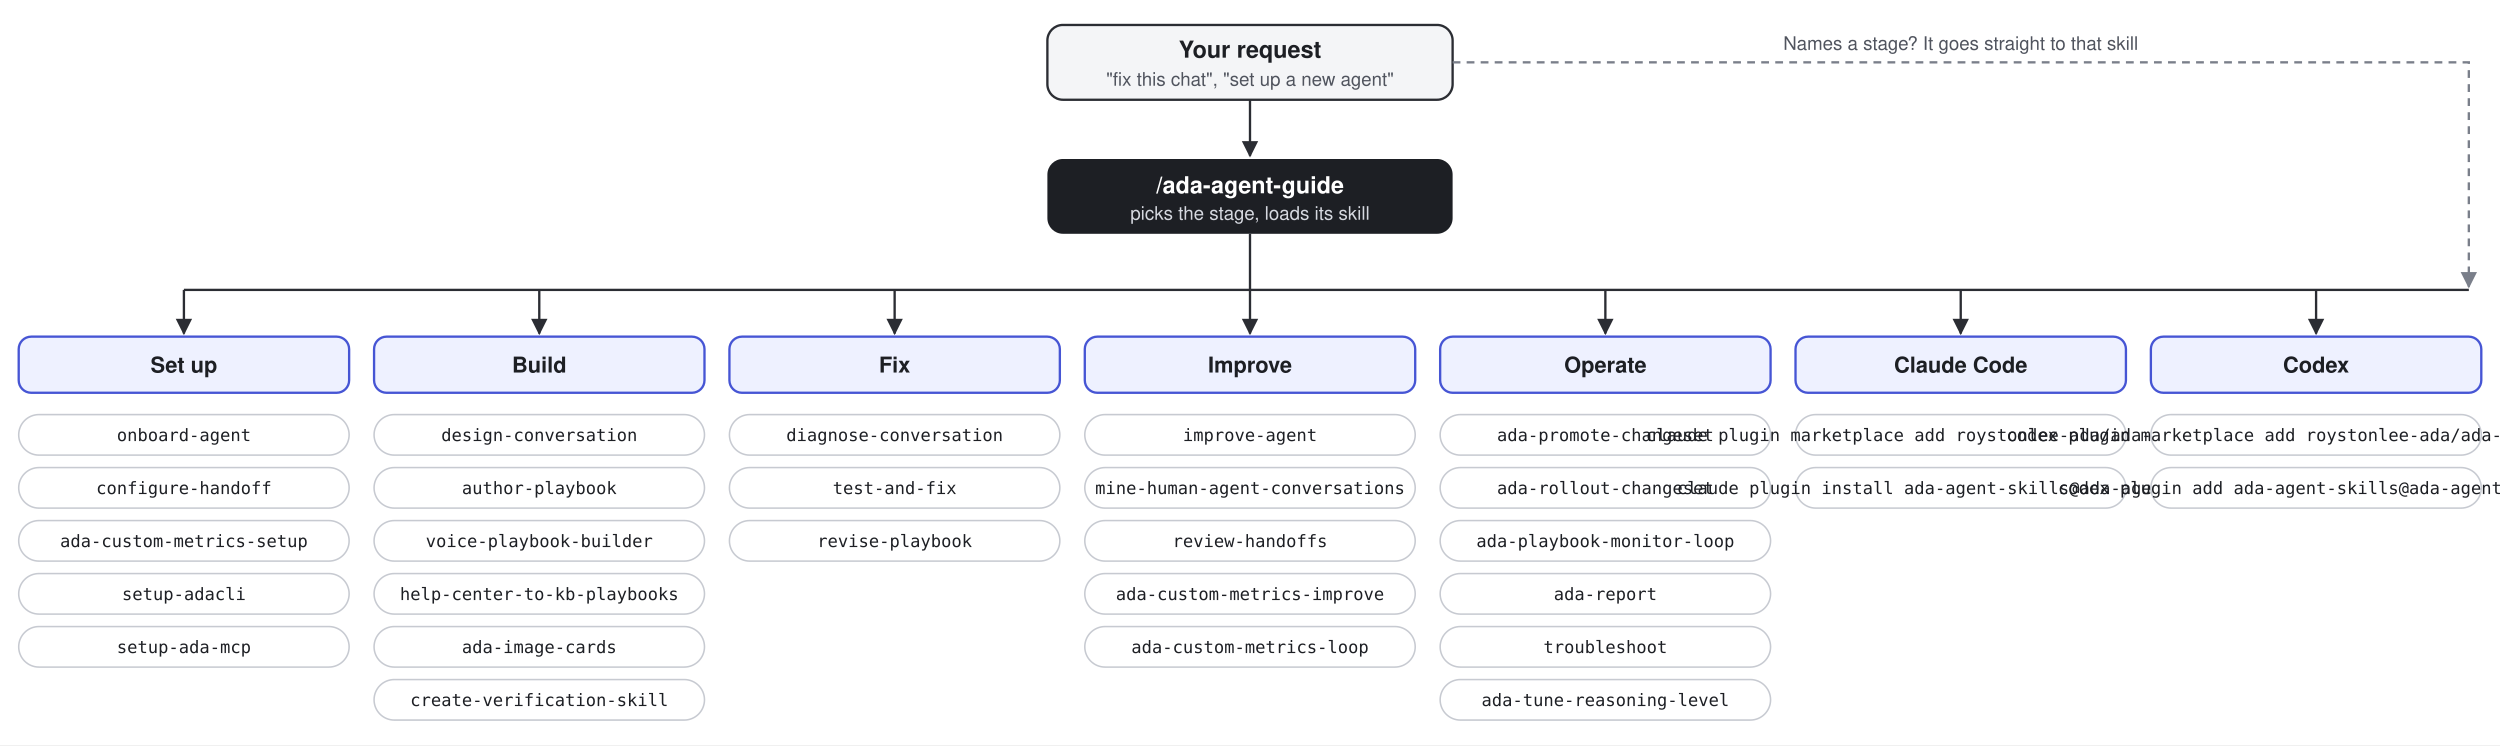
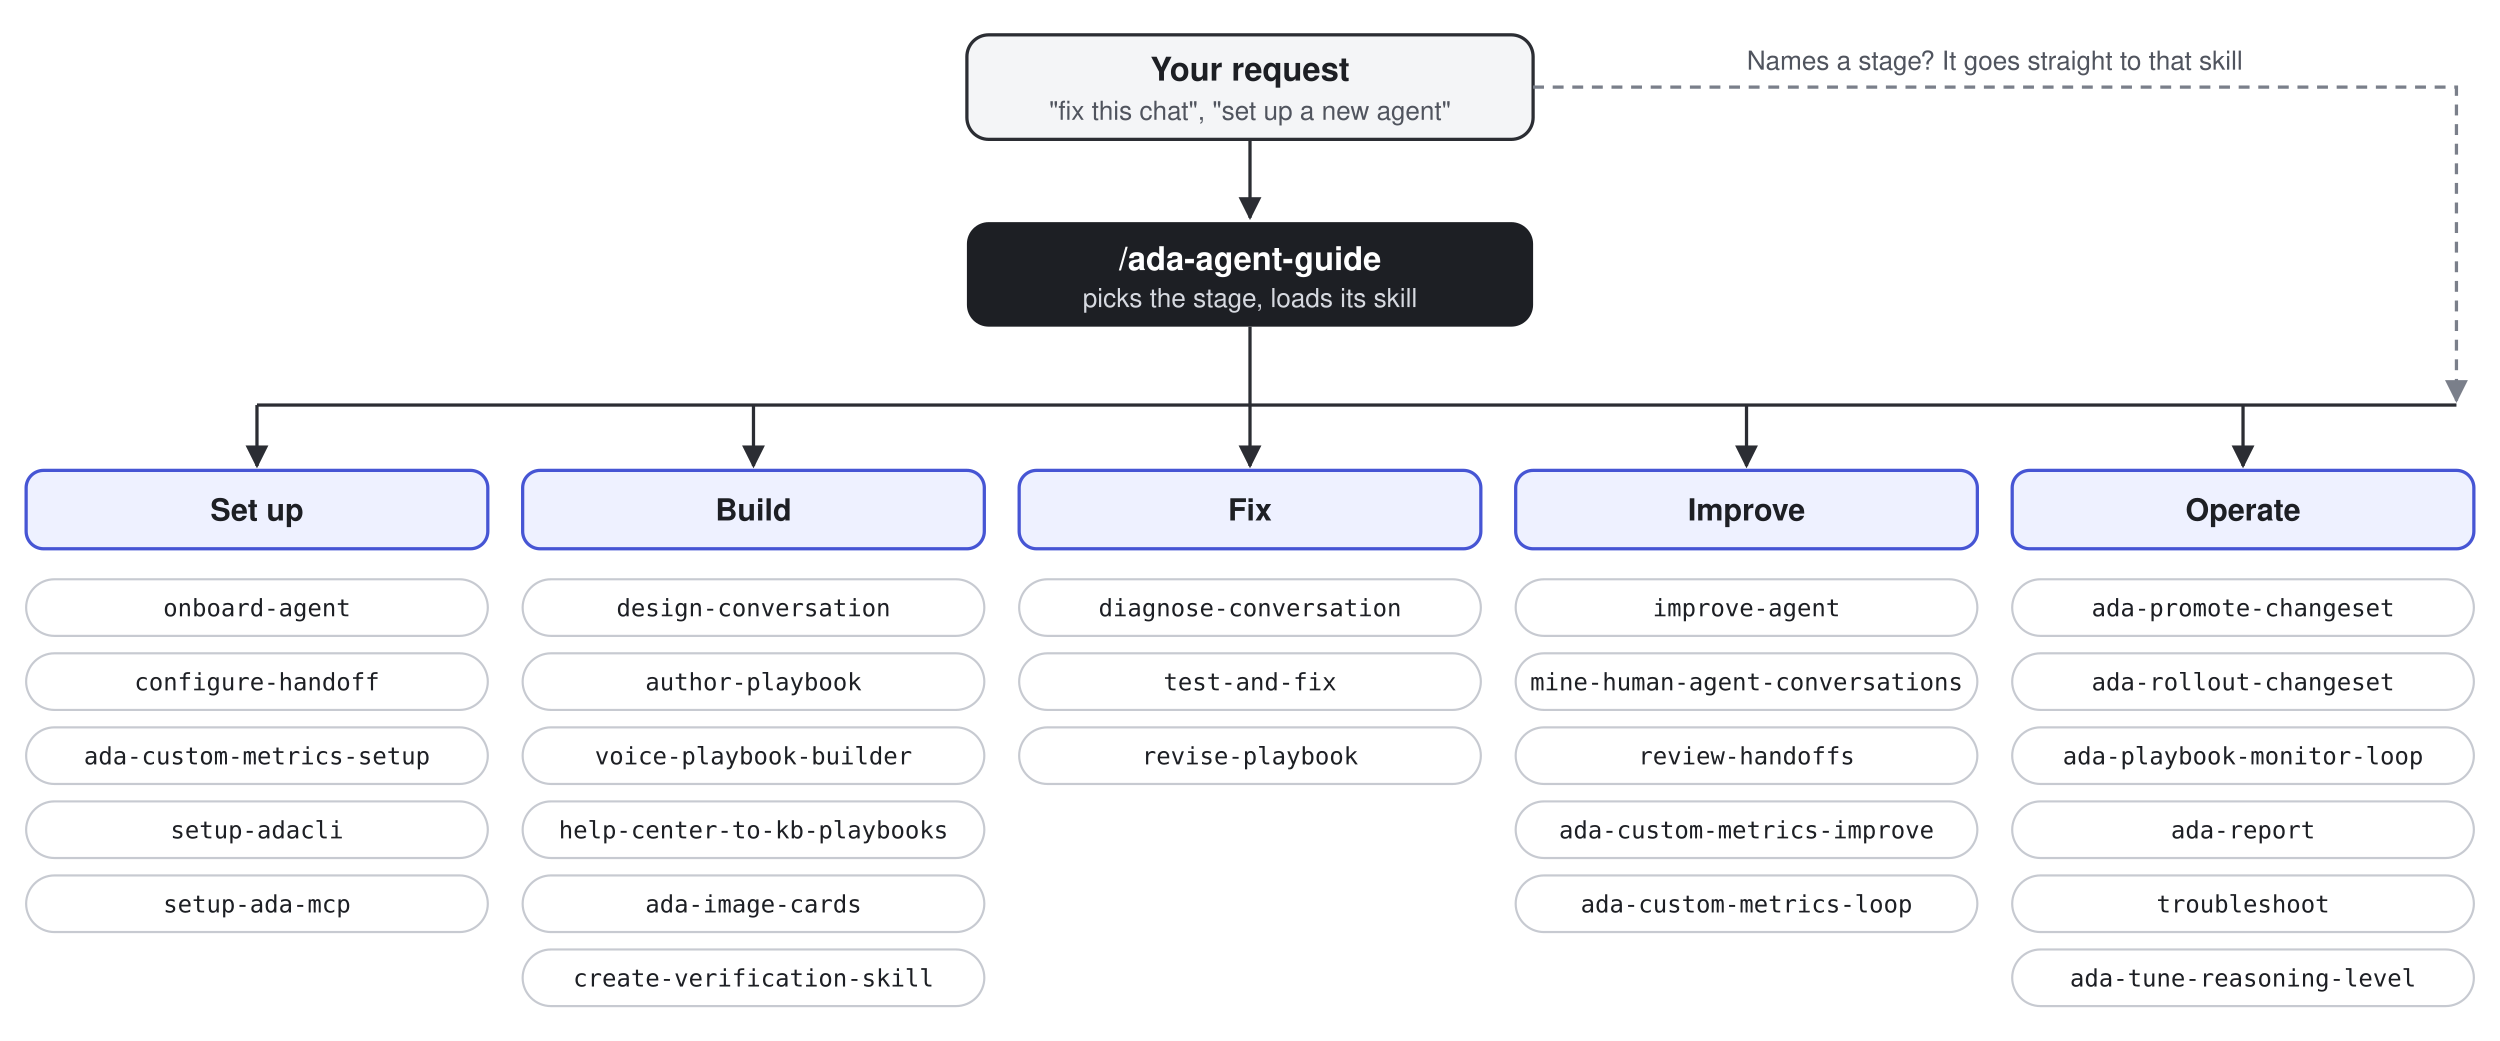
- <svg xmlns="http://www.w3.org/2000/svg" width="1604" height="478" viewBox="0 0 1604 478" role="img" aria-labelledby="t d">
+ <svg xmlns="http://www.w3.org/2000/svg" width="1148" height="478" viewBox="0 0 1148 478" role="img" aria-labelledby="t d">
  <style>
    .box { fill: #f4f5f7; stroke: #2b2d33; stroke-width: 1.5; }
    .head { fill: #eef1ff; stroke: #4655d4; stroke-width: 1.5; }
    .pill { fill: #ffffff; stroke: #c7cad1; stroke-width: 1; }
    .new { fill: #ffffff; stroke: #4655d4; stroke-width: 2; }
    .line { stroke: #2b2d33; stroke-width: 1.5; fill: none; }
    .dash { stroke: #7a7f8a; stroke-width: 1.5; fill: none; stroke-dasharray: 5 4; }
    .t { font-family: -apple-system, "Segoe UI", Helvetica, Arial, sans-serif; fill: #1d1f24; }
    .mono { font-family: ui-monospace, SFMono-Regular, Menlo, Consolas, monospace; font-size: 11px; fill: #1d1f24; }
    .small { font-size: 12px; fill: #50545e; }
</style>
  <defs>
    <marker id="a" viewBox="0 0 10 10" refX="9" refY="5" markerWidth="7" markerHeight="7" orient="auto-start-reverse">
      <path d="M0,0 L10,5 L0,10 z" fill="#2b2d33" />
    </marker>
    <marker id="g" viewBox="0 0 10 10" refX="9" refY="5" markerWidth="7" markerHeight="7" orient="auto-start-reverse">
      <path d="M0,0 L10,5 L0,10 z" fill="#7a7f8a" />
    </marker>
  </defs>
-   <rect x="0" y="0" width="1604" height="478" fill="#ffffff" />
-   <rect class="box" x="672" y="16" width="260" height="48" rx="10" />
-   <text class="t" x="802" y="37" text-anchor="middle" font-size="15" font-weight="600">Your request</text>
-   <text class="t small" x="802" y="55" text-anchor="middle">"fix this chat", "set up a new agent"</text>
-   <path class="line" d="M802,64 L802,100" marker-end="url(#a)" />
-   <rect x="672" y="102" width="260" height="48" rx="10" fill="#1d1f24" />
-   <text class="t" x="802" y="124" text-anchor="middle" font-size="15" font-weight="700" style="fill:#ffffff">/ada-agent-guide</text>
-   <text class="t" x="802" y="141" text-anchor="middle" font-size="12" style="fill:#d6d9e0">picks the stage, loads its skill</text>
-   <path class="dash" d="M932,40 L1584,40 L1584,184" marker-end="url(#g)" />
-   <text class="t small" x="1258" y="32" text-anchor="middle">Names a stage? It goes straight to that skill</text>
-   <path class="line" d="M802,150 L802,186" />
-   <path class="line" d="M118,186 L1584,186" />
+   <rect x="0" y="0" width="1148" height="478" fill="#ffffff" />
+   <rect class="box" x="444" y="16" width="260" height="48" rx="10" />
+   <text class="t" x="574" y="37" text-anchor="middle" font-size="15" font-weight="600">Your request</text>
+   <text class="t small" x="574" y="55" text-anchor="middle">"fix this chat", "set up a new agent"</text>
+   <path class="line" d="M574,64 L574,100" marker-end="url(#a)" />
+   <rect x="444" y="102" width="260" height="48" rx="10" fill="#1d1f24" />
+   <text class="t" x="574" y="124" text-anchor="middle" font-size="15" font-weight="700" style="fill:#ffffff">/ada-agent-guide</text>
+   <text class="t" x="574" y="141" text-anchor="middle" font-size="12" style="fill:#d6d9e0">picks the stage, loads its skill</text>
+   <path class="dash" d="M704,40 L1128,40 L1128,184" marker-end="url(#g)" />
+   <text class="t small" x="916" y="32" text-anchor="middle">Names a stage? It goes straight to that skill</text>
+   <path class="line" d="M574,150 L574,186" />
+   <path class="line" d="M118,186 L1128,186" />
  <path class="line" d="M118,186 L118,214" marker-end="url(#a)" />
  <rect class="head" x="12" y="216" width="212" height="36" rx="8" />
  <text class="t" x="118" y="239" text-anchor="middle" font-size="14" font-weight="700">Set up</text>
  <rect class="pill" x="12" y="266" width="212" height="26" rx="13" />
  <text class="mono" x="118" y="283" text-anchor="middle">onboard-agent</text>
  <rect class="pill" x="12" y="300" width="212" height="26" rx="13" />
  <text class="mono" x="118" y="317" text-anchor="middle">configure-handoff</text>
  <rect class="pill" x="12" y="334" width="212" height="26" rx="13" />
  <text class="mono" x="118" y="351" text-anchor="middle">ada-custom-metrics-setup</text>
  <rect class="pill" x="12" y="368" width="212" height="26" rx="13" />
  <text class="mono" x="118" y="385" text-anchor="middle">setup-adacli</text>
  <rect class="pill" x="12" y="402" width="212" height="26" rx="13" />
  <text class="mono" x="118" y="419" text-anchor="middle">setup-ada-mcp</text>
  <path class="line" d="M346,186 L346,214" marker-end="url(#a)" />
  <rect class="head" x="240" y="216" width="212" height="36" rx="8" />
  <text class="t" x="346" y="239" text-anchor="middle" font-size="14" font-weight="700">Build</text>
  <rect class="pill" x="240" y="266" width="212" height="26" rx="13" />
  <text class="mono" x="346" y="283" text-anchor="middle">design-conversation</text>
  <rect class="pill" x="240" y="300" width="212" height="26" rx="13" />
  <text class="mono" x="346" y="317" text-anchor="middle">author-playbook</text>
  <rect class="pill" x="240" y="334" width="212" height="26" rx="13" />
  <text class="mono" x="346" y="351" text-anchor="middle">voice-playbook-builder</text>
  <rect class="pill" x="240" y="368" width="212" height="26" rx="13" />
  <text class="mono" x="346" y="385" text-anchor="middle">help-center-to-kb-playbooks</text>
  <rect class="pill" x="240" y="402" width="212" height="26" rx="13" />
  <text class="mono" x="346" y="419" text-anchor="middle">ada-image-cards</text>
  <rect class="pill" x="240" y="436" width="212" height="26" rx="13" />
  <text class="mono" x="346" y="453" text-anchor="middle">create-verification-skill</text>
  <path class="line" d="M574,186 L574,214" marker-end="url(#a)" />
  <rect class="head" x="468" y="216" width="212" height="36" rx="8" />
  <text class="t" x="574" y="239" text-anchor="middle" font-size="14" font-weight="700">Fix</text>
  <rect class="pill" x="468" y="266" width="212" height="26" rx="13" />
  <text class="mono" x="574" y="283" text-anchor="middle">diagnose-conversation</text>
  <rect class="pill" x="468" y="300" width="212" height="26" rx="13" />
  <text class="mono" x="574" y="317" text-anchor="middle">test-and-fix</text>
  <rect class="pill" x="468" y="334" width="212" height="26" rx="13" />
  <text class="mono" x="574" y="351" text-anchor="middle">revise-playbook</text>
  <path class="line" d="M802,186 L802,214" marker-end="url(#a)" />
  <rect class="head" x="696" y="216" width="212" height="36" rx="8" />
  <text class="t" x="802" y="239" text-anchor="middle" font-size="14" font-weight="700">Improve</text>
  <rect class="pill" x="696" y="266" width="212" height="26" rx="13" />
  <text class="mono" x="802" y="283" text-anchor="middle">improve-agent</text>
  <rect class="pill" x="696" y="300" width="212" height="26" rx="13" />
  <text class="mono" x="802" y="317" text-anchor="middle">mine-human-agent-conversations</text>
  <rect class="pill" x="696" y="334" width="212" height="26" rx="13" />
  <text class="mono" x="802" y="351" text-anchor="middle">review-handoffs</text>
  <rect class="pill" x="696" y="368" width="212" height="26" rx="13" />
  <text class="mono" x="802" y="385" text-anchor="middle">ada-custom-metrics-improve</text>
  <rect class="pill" x="696" y="402" width="212" height="26" rx="13" />
  <text class="mono" x="802" y="419" text-anchor="middle">ada-custom-metrics-loop</text>
  <path class="line" d="M1030,186 L1030,214" marker-end="url(#a)" />
  <rect class="head" x="924" y="216" width="212" height="36" rx="8" />
  <text class="t" x="1030" y="239" text-anchor="middle" font-size="14" font-weight="700">Operate</text>
  <rect class="pill" x="924" y="266" width="212" height="26" rx="13" />
  <text class="mono" x="1030" y="283" text-anchor="middle">ada-promote-changeset</text>
  <rect class="pill" x="924" y="300" width="212" height="26" rx="13" />
  <text class="mono" x="1030" y="317" text-anchor="middle">ada-rollout-changeset</text>
  <rect class="pill" x="924" y="334" width="212" height="26" rx="13" />
  <text class="mono" x="1030" y="351" text-anchor="middle">ada-playbook-monitor-loop</text>
  <rect class="pill" x="924" y="368" width="212" height="26" rx="13" />
  <text class="mono" x="1030" y="385" text-anchor="middle">ada-report</text>
  <rect class="pill" x="924" y="402" width="212" height="26" rx="13" />
  <text class="mono" x="1030" y="419" text-anchor="middle">troubleshoot</text>
  <rect class="pill" x="924" y="436" width="212" height="26" rx="13" />
  <text class="mono" x="1030" y="453" text-anchor="middle">ada-tune-reasoning-level</text>
-   <path class="line" d="M1258,186 L1258,214" marker-end="url(#a)" />
-   <rect class="head" x="1152" y="216" width="212" height="36" rx="8" />
-   <text class="t" x="1258" y="239" text-anchor="middle" font-size="14" font-weight="700">Claude Code</text>
-   <rect class="pill" x="1152" y="266" width="212" height="26" rx="13" />
-   <text class="mono" x="1258" y="283" text-anchor="middle">claude plugin marketplace add roystonlee-ada/ada-agent-skills</text>
-   <rect class="pill" x="1152" y="300" width="212" height="26" rx="13" />
-   <text class="mono" x="1258" y="317" text-anchor="middle">claude plugin install ada-agent-skills@ada-agent-skills</text>
-   <path class="line" d="M1486,186 L1486,214" marker-end="url(#a)" />
-   <rect class="head" x="1380" y="216" width="212" height="36" rx="8" />
-   <text class="t" x="1486" y="239" text-anchor="middle" font-size="14" font-weight="700">Codex</text>
-   <rect class="pill" x="1380" y="266" width="212" height="26" rx="13" />
-   <text class="mono" x="1486" y="283" text-anchor="middle">codex plugin marketplace add roystonlee-ada/ada-agent-skills</text>
-   <rect class="pill" x="1380" y="300" width="212" height="26" rx="13" />
-   <text class="mono" x="1486" y="317" text-anchor="middle">codex plugin add ada-agent-skills@ada-agent-skills</text>
</svg>
